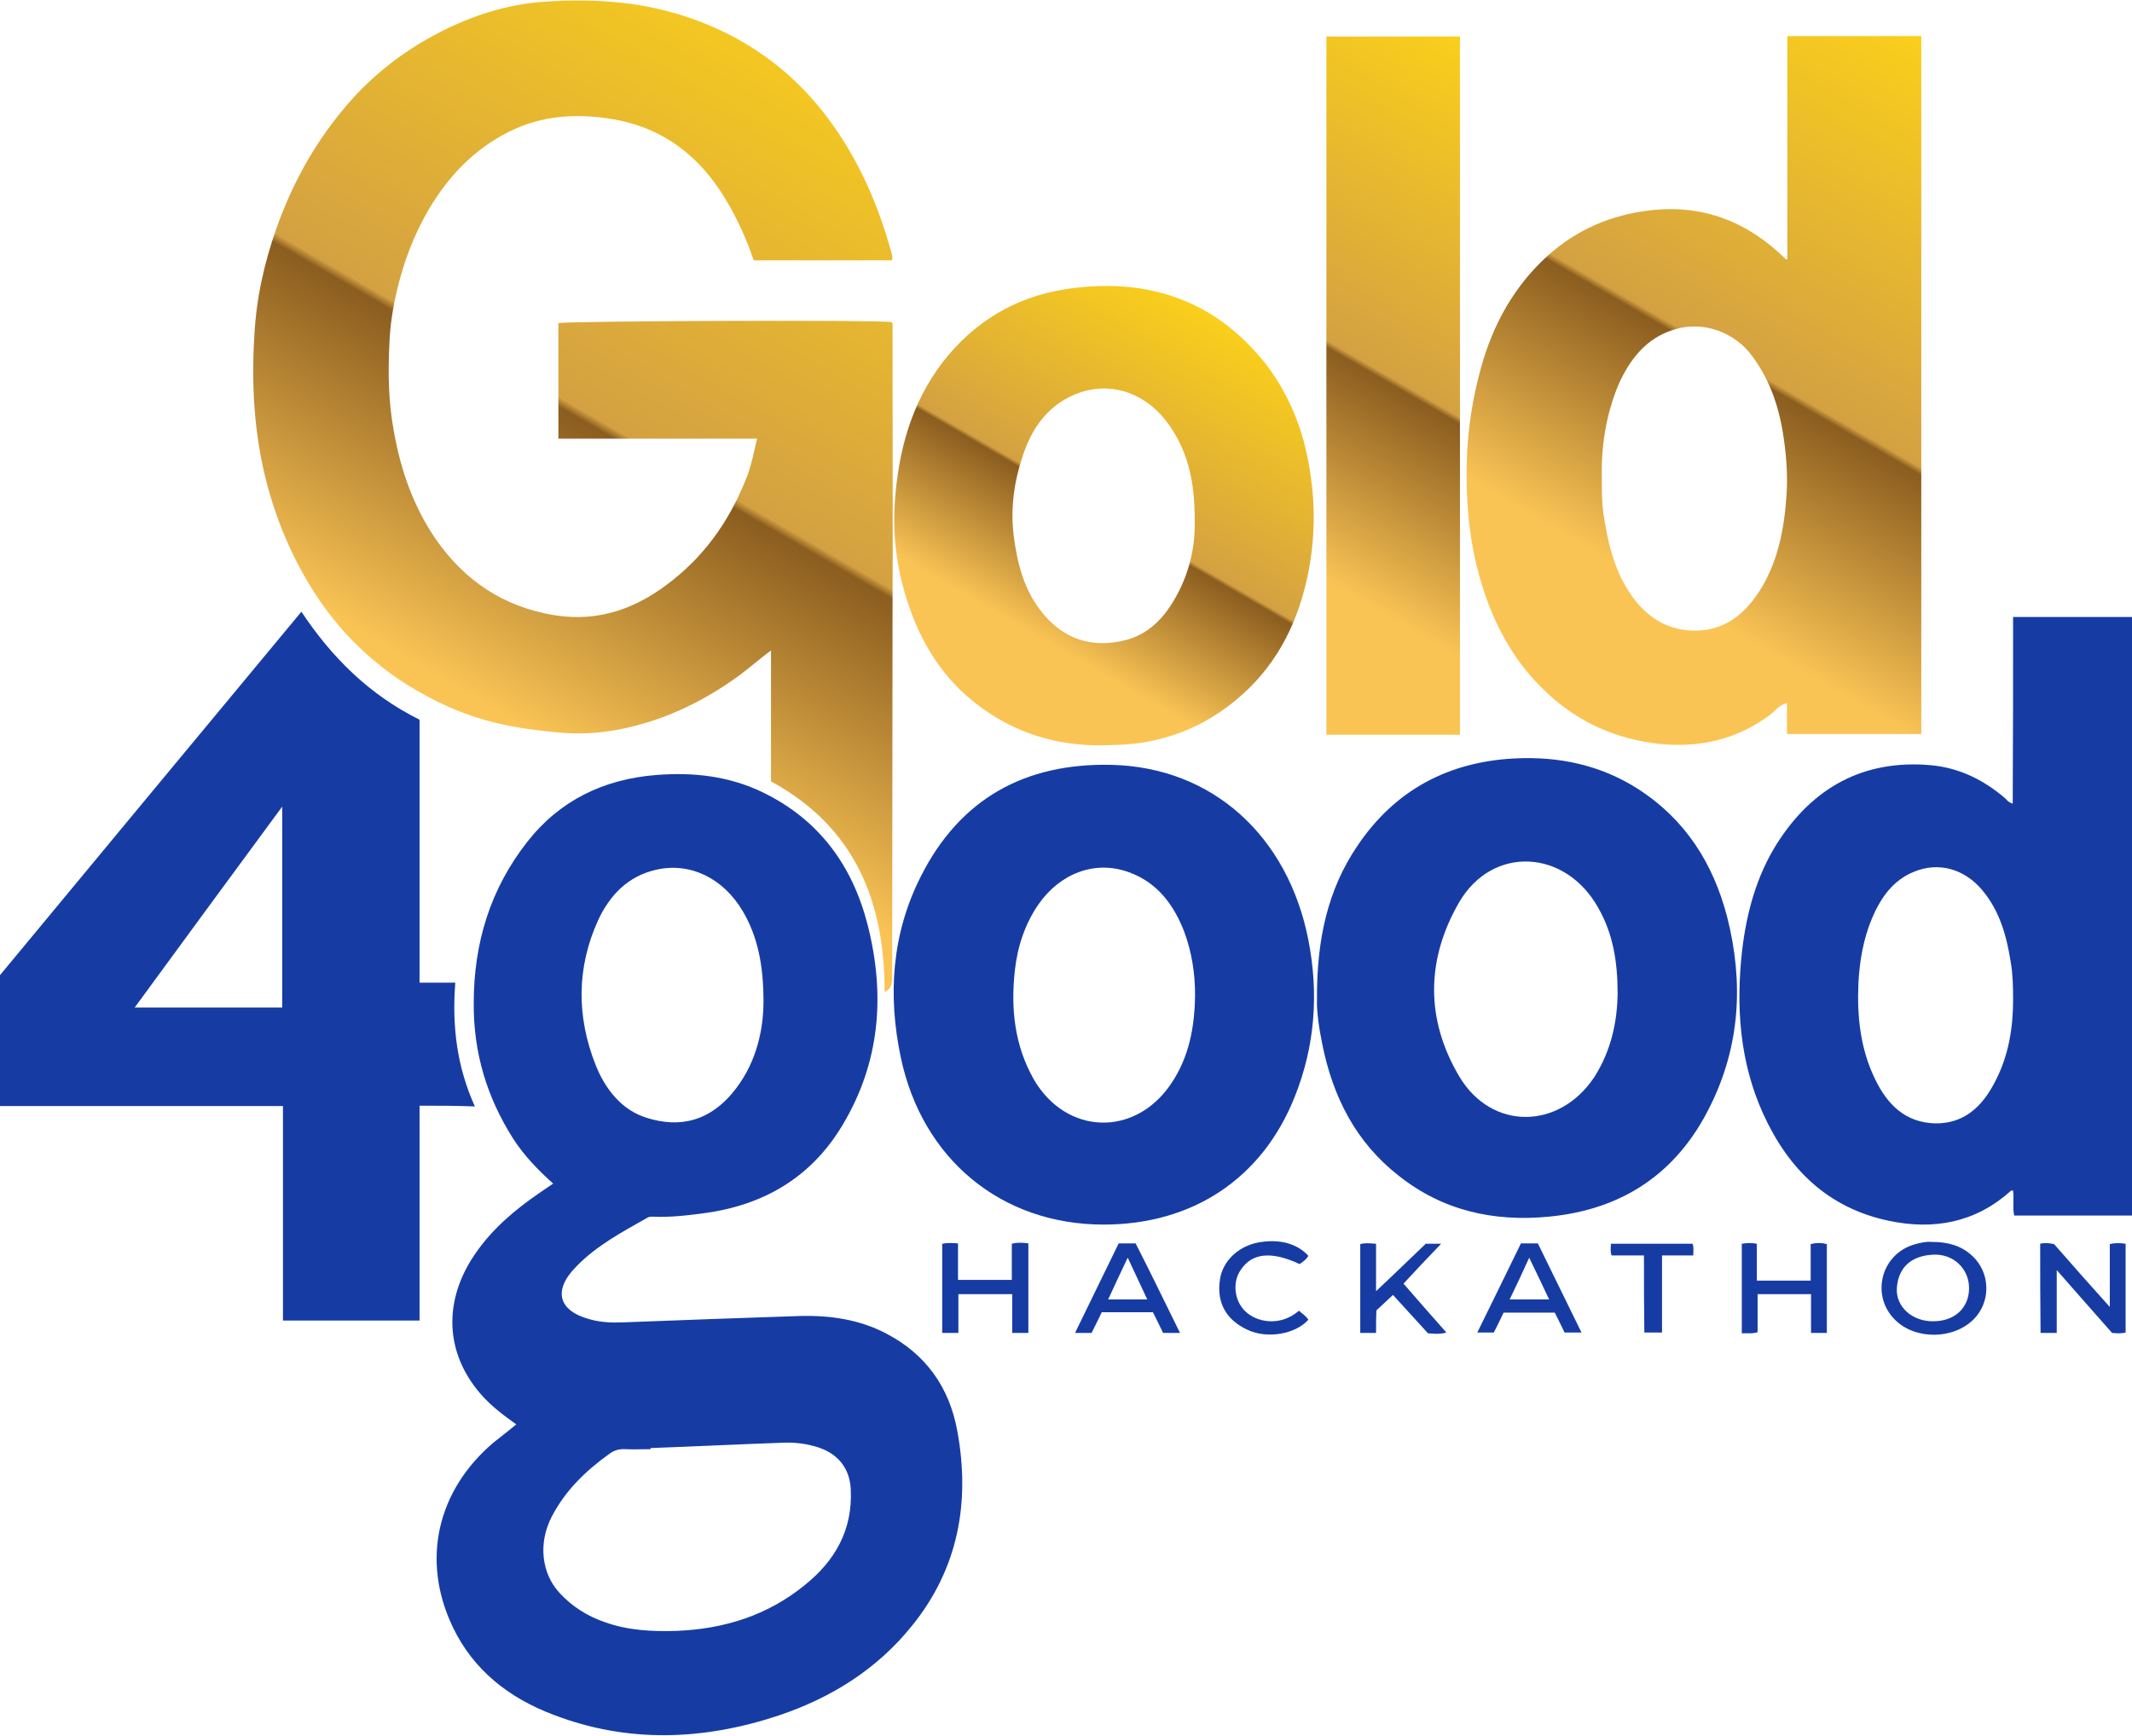
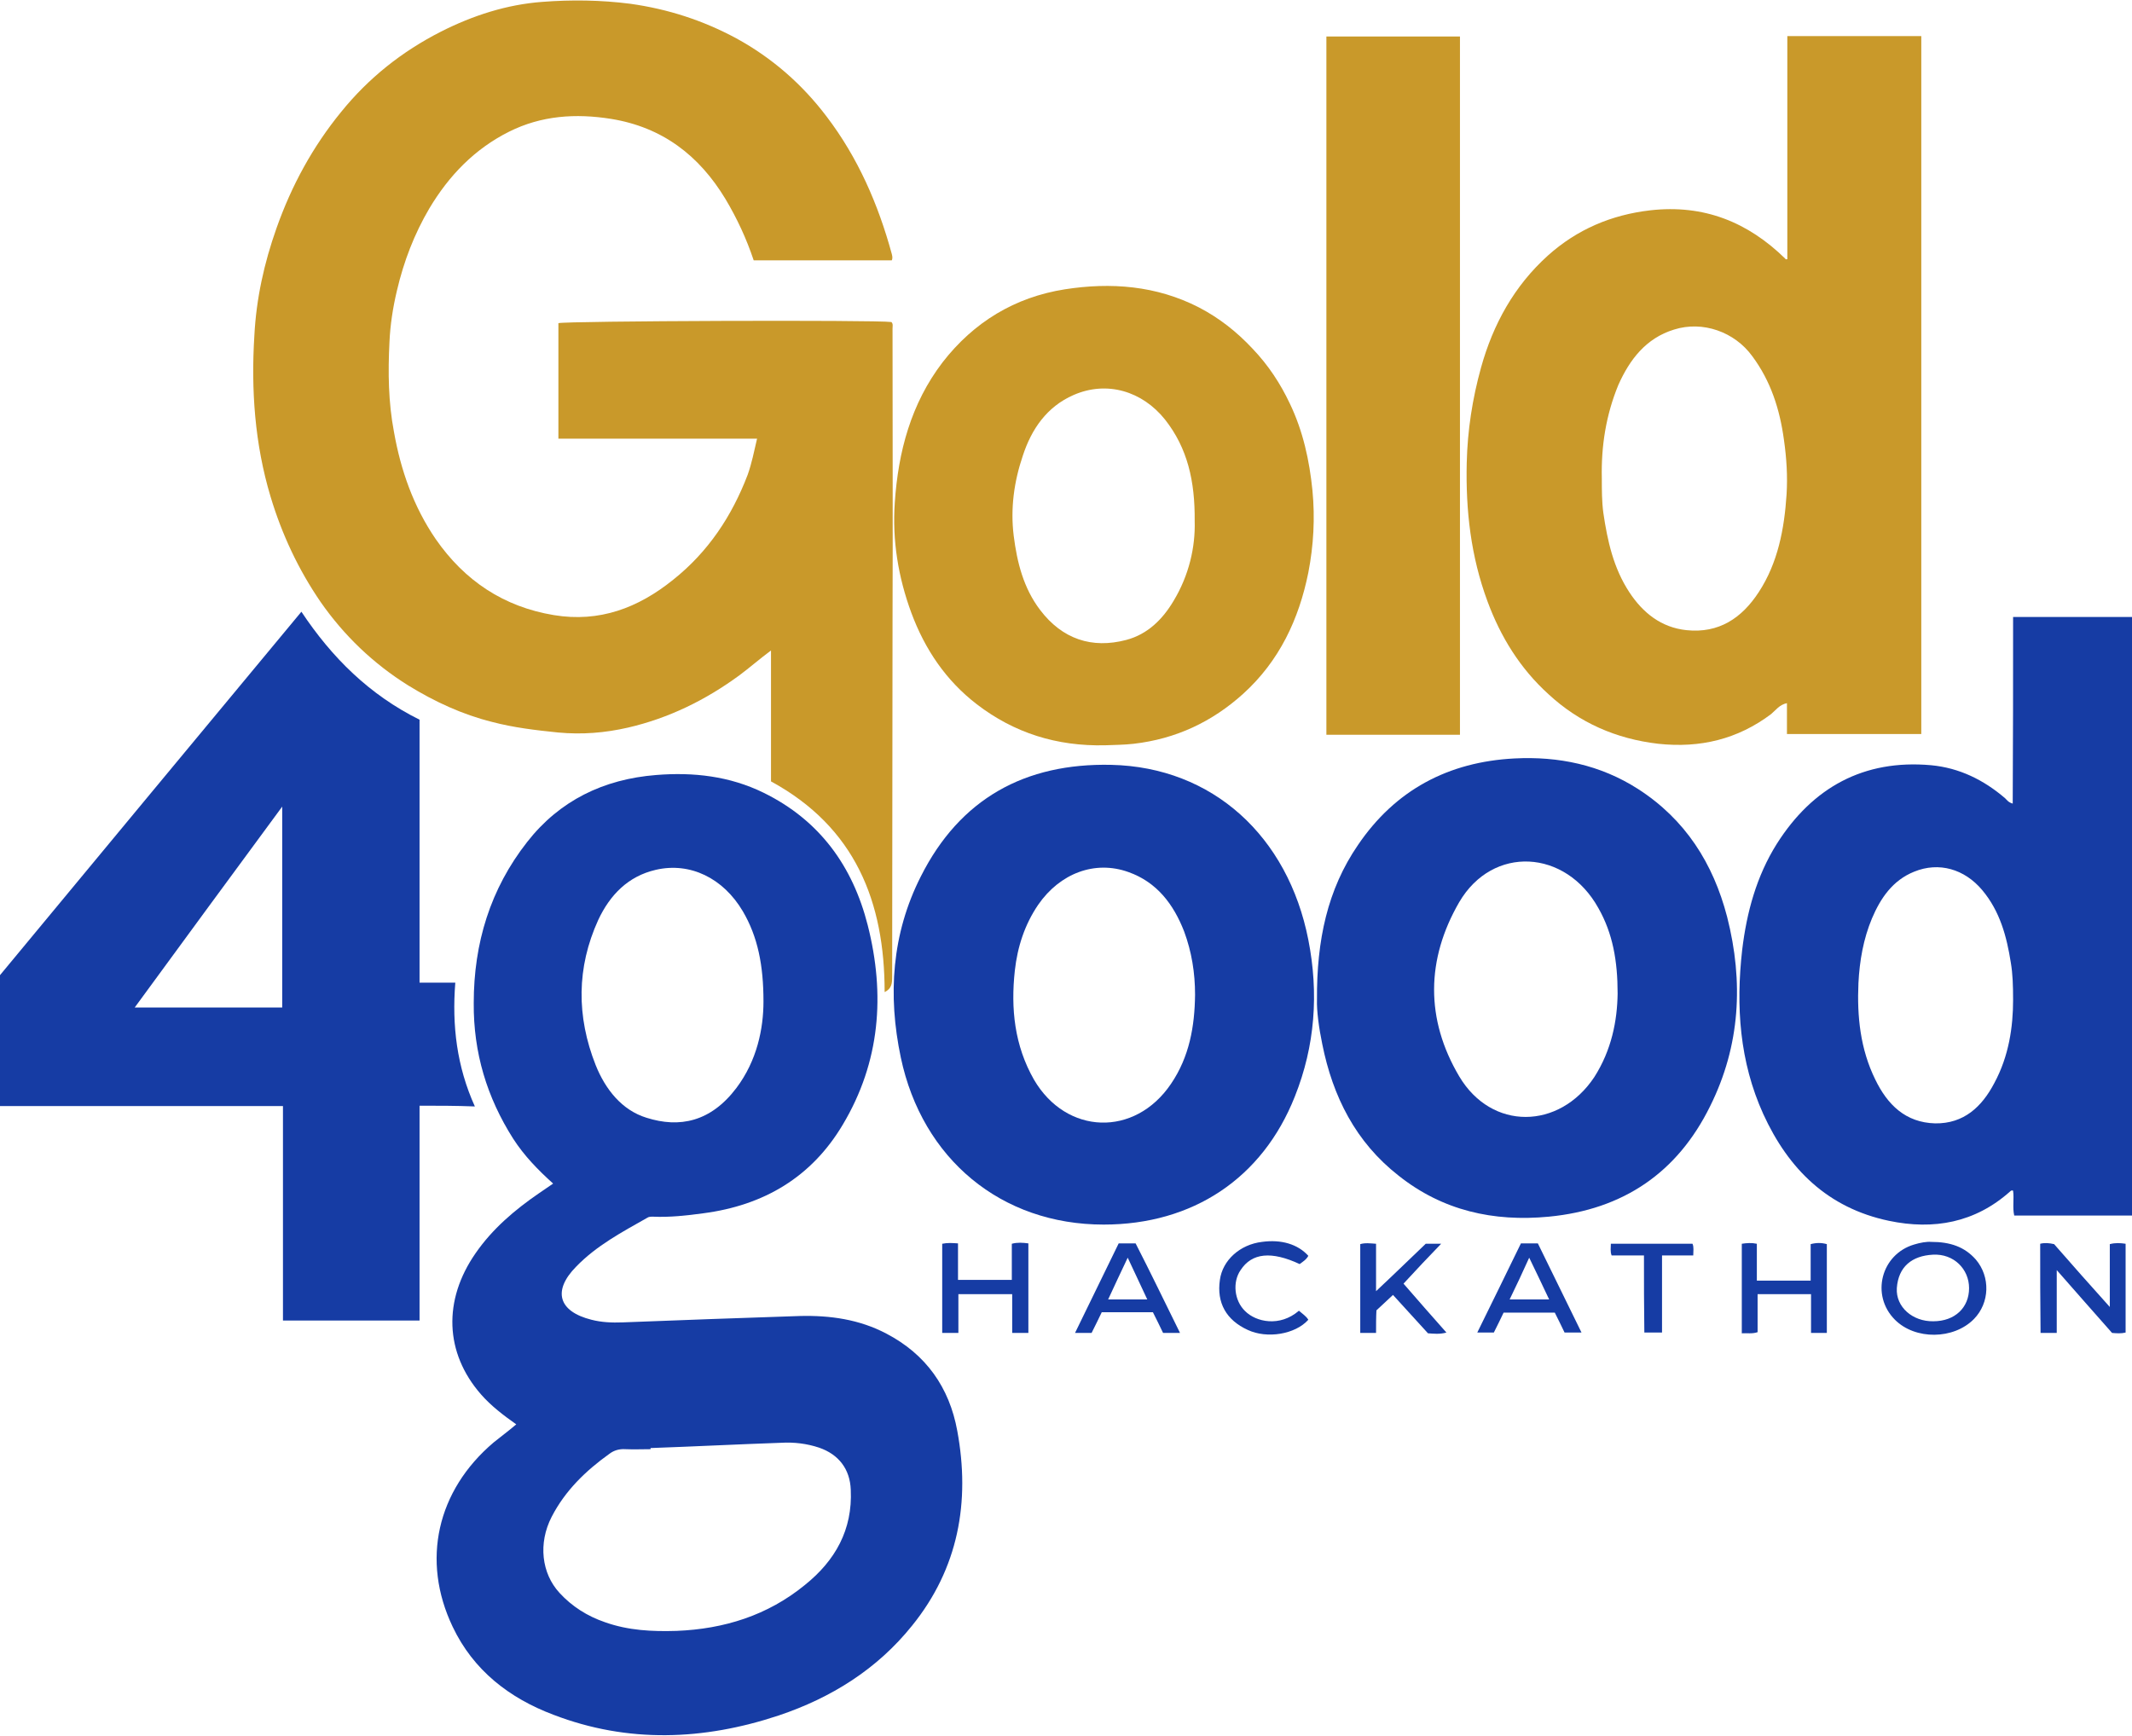
<svg xmlns="http://www.w3.org/2000/svg" version="1.1" id="Layer_1" x="0px" y="0px" viewBox="0 0 566.6 461.3" style="enable-background:new 0 0 566.6 461.3;" xml:space="preserve">
  <style type="text/css">
- 	.st0{fill:url(#SVGID_1_);}
+ 	.st0{fill:#C9992A;}
	.st1{fill:#163CA4;}
- 	.st2{fill:url(#SVGID_00000137112753900975792340000017032331625138764688_);}
- 	.st3{fill:url(#SVGID_00000159450561037392309880000016711278846242804107_);}
- 	.st4{fill:url(#SVGID_00000001627829054641819860000011649547717717795482_);}
</style>
-   <linearGradient id="SVGID_1_" gradientUnits="userSpaceOnUse" x1="240.65" y1="11.401" x2="110.806" y2="236.299">
-     <stop offset="0" style="stop-color:#FACF1B" />
-     <stop offset="0.491" style="stop-color:#D4A142" />
-     <stop offset="0.5" style="stop-color:#8B5D1F" />
-     <stop offset="0.803" style="stop-color:#FAC455" />
-   </linearGradient>
  <path class="st0" d="M201.2,116.6c-17.9,0-35.2,0-52.8,0c0-10.4,0-20.5,0-30.7c1.6-0.6,84.6-0.9,88.5-0.3c0.5,0.5,0.3,1.1,0.3,1.7  c0,25.9,0.1,51.8,0,77.7c0,31.6-0.1,63.1-0.1,94.7c0,1.6-0.1,3.1-2,4c0-24-7.8-43.8-30.2-56c0-11.3,0-22.8,0-34.8  c-3.1,2.3-5.7,4.6-8.4,6.6c-9,6.6-18.8,11.4-29.6,13.9c-6.1,1.4-12.2,1.9-18.6,1.3c-5.9-0.6-11.8-1.3-17.5-2.8  c-8-2-15.3-5.4-22.3-9.7c-9.3-5.8-17.1-13.3-23.3-22.2c-5.9-8.6-10.3-18-13.3-28c-4.2-14-5.2-28.4-4.3-42.8  c0.5-9.8,2.6-19.3,5.9-28.6c4-11.3,9.6-21.6,17.2-30.9c7.3-9,16.1-16,26.5-21.3c8.5-4.3,17.5-7.2,26.9-7.9  c7.7-0.6,15.6-0.5,23.4,0.5c10,1.4,19.3,4.4,28.2,9.2c9.5,5.2,17.5,12.2,24,20.8c8.3,10.9,13.7,23.3,17.3,36.5c0.1,0.5,0.3,1,0,1.7  c-12.1,0-24.3,0-36.7,0c-1.9-5.7-4.4-11.1-7.5-16.3c-7-11.6-16.8-19.1-30.4-21.3c-9.4-1.5-18.5-0.9-27.1,3.4  c-9.2,4.6-16,11.7-21.2,20.4c-4,6.8-6.8,14.1-8.6,21.8c-1.1,4.6-1.8,9.2-2,13.8c-0.4,8-0.3,15.9,1.2,23.8  c1.8,10.2,5.2,19.9,11.1,28.5c7.7,11.1,18.1,18,31.4,20.2c12.1,2,22.4-1.9,31.7-9.4c9.3-7.4,15.6-16.9,19.8-27.9  C199.8,123.1,200.4,120,201.2,116.6z" />
  <path class="st1" d="M137.2,378.6c-3.4-2.4-6.7-4.9-9.4-8c-9.6-11-10.1-25-1.4-37.5c4.5-6.5,10.4-11.5,16.8-15.9  c1.2-0.8,2.5-1.7,3.8-2.6c-4-3.6-7.7-7.4-10.6-11.9c-7-11-10.6-22.9-10.5-36.1c0-15.9,4.4-30.3,14.2-42.8  c8.6-11,20.3-16.7,34.3-17.8c9.9-0.8,19.5,0.3,28.5,4.7c14.9,7.3,23.7,19.5,27.7,35.2c4.7,18.5,3.3,36.4-6.6,53  c-8.3,14-21,21.5-37.1,23.6c-4.4,0.6-8.9,1.1-13.4,0.9c-0.5,0-1.1,0-1.5,0.3c-6.7,3.8-13.5,7.4-18.9,13c-6.3,6.4-4.7,11.9,4.1,14.1  c2.7,0.7,5.5,0.8,8.2,0.7c15.7-0.6,31.5-1.2,47.2-1.7c8-0.2,15.8,0.9,23,4.7c10.5,5.5,16.7,14.3,18.8,25.8  c3.5,18.9,0.3,36.6-12,51.8c-9.3,11.6-21.5,19.2-35.5,23.9c-19.9,6.6-40,7.4-59.8-0.2c-11.7-4.4-21.3-11.8-26.8-23.4  c-8.4-17.6-4.2-36.2,10.9-49C133.2,381.8,135.2,380.3,137.2,378.6z M172.9,384.9c0,0.1,0,0.2,0,0.3c-2.2,0-4.5,0.1-6.7,0  c-1.6-0.1-3,0.3-4.2,1.2c-6.3,4.5-11.8,9.8-15.4,16.8c-3.6,7-2.7,15,2.1,20.2c3.3,3.6,7.4,6.2,12.1,7.8c6.2,2.2,12.5,2.5,19,2.3  c12.6-0.5,24.2-4.1,34.1-12.2c8.1-6.5,12.7-14.7,12.2-25.3c-0.2-5.5-3.2-9.4-8.4-11.2c-3.3-1.1-6.7-1.5-10.1-1.3  C196,383.9,184.4,384.5,172.9,384.9z M202.9,266.2c0-9.6-1.5-17.2-5.5-24c-5.2-8.8-14-13.1-23.1-11c-7.4,1.7-12.2,6.7-15.3,13.3  c-5.8,12.7-5.8,25.7-0.7,38.6c2.6,6.5,7,12,13.5,14c8.8,2.8,17.1,1.1,23.9-7.9C201.2,281.9,202.9,273.4,202.9,266.2z" />
-   <linearGradient id="SVGID_00000121266588946621128330000010239419927526996109_" gradientUnits="userSpaceOnUse" x1="524.981" y1="17.903" x2="423.833" y2="193.095">
-     <stop offset="0" style="stop-color:#FACF1B" />
-     <stop offset="0.491" style="stop-color:#D4A142" />
-     <stop offset="0.5" style="stop-color:#8B5D1F" />
-     <stop offset="0.803" style="stop-color:#FAC455" />
-   </linearGradient>
-   <path style="fill:url(#SVGID_00000121266588946621128330000010239419927526996109_);" d="M475,68.9c0-19.8,0-39.4,0-59.3  c11.9,0,23.7,0,35.6,0c0,61.8,0,123.5,0,185.5c-11.8,0-23.6,0-35.7,0c0-2.7,0-5.4,0-8.2c-2,0.4-3,1.9-4.2,2.9  c-8.9,6.7-18.9,9.1-30,7.9c-11.2-1.3-21-5.6-29.2-13.2c-7.5-6.8-12.7-15.2-16.2-24.7c-4.4-11.9-5.8-24.1-5.5-36.8  c0.2-8.6,1.5-17,3.8-25.3c3.2-11.5,8.8-21.7,17.8-29.8c7.7-6.9,16.8-10.8,27.2-12c14.2-1.6,25.9,3.1,35.9,12.9  C474.5,69,474.6,68.9,475,68.9z M425.7,127.2c0,3,0,6.1,0.4,9.1c1.1,7.5,2.7,14.7,6.9,21.1c3.6,5.5,8.5,9.4,15.2,10.1  c8.6,0.9,14.7-3.2,19.2-10.1c5.1-7.8,6.8-16.8,7.4-26c0.3-4.8,0-9.6-0.7-14.5c-1.1-8.1-3.5-15.6-8.4-22.2  c-4.7-6.5-13.2-9.5-20.8-7.1c-7.5,2.3-11.8,8-14.8,14.7C426.8,110.3,425.5,118.6,425.7,127.2z" />
+   <path class="st0" d="M475,68.9c0-19.8,0-39.4,0-59.3c11.9,0,23.7,0,35.6,0c0,61.8,0,123.5,0,185.5c-11.8,0-23.6,0-35.7,0  c0-2.7,0-5.4,0-8.2c-2,0.4-3,1.9-4.2,2.9c-8.9,6.7-18.9,9.1-30,7.9c-11.2-1.3-21-5.6-29.2-13.2c-7.5-6.8-12.7-15.2-16.2-24.7  c-4.4-11.9-5.8-24.1-5.5-36.8c0.2-8.6,1.5-17,3.8-25.3c3.2-11.5,8.8-21.7,17.8-29.8c7.7-6.9,16.8-10.8,27.2-12  c14.2-1.6,25.9,3.1,35.9,12.9C474.5,69,474.6,68.9,475,68.9z M425.7,127.2c0,3,0,6.1,0.4,9.1c1.1,7.5,2.7,14.7,6.9,21.1  c3.6,5.5,8.5,9.4,15.2,10.1c8.6,0.9,14.7-3.2,19.2-10.1c5.1-7.8,6.8-16.8,7.4-26c0.3-4.8,0-9.6-0.7-14.5c-1.1-8.1-3.5-15.6-8.4-22.2  c-4.7-6.5-13.2-9.5-20.8-7.1c-7.5,2.3-11.8,8-14.8,14.7C426.8,110.3,425.5,118.6,425.7,127.2z" />
  <path class="st1" d="M111.5,293.9c0,19.2,0,38.1,0,57.1c-12.1,0-24,0-36.3,0c0-18.9,0-37.8,0-57C50,294,25,294,0,294  c0-11.7,0-23.2,0-34.8c26.5-32,53.2-64.2,80.1-96.6c8.1,12.2,18.1,22.1,31.4,28.7c0,23.2,0,46.4,0,69.9c3.1,0,6.2,0,9.5,0  c-0.9,11.4,0.4,22.3,5.2,32.9C121.1,293.9,116.5,293.9,111.5,293.9z M75,267.8c0-17.8,0-35.4,0-53.4c-13.2,17.9-26.1,35.5-39.2,53.4  C49.1,267.8,62,267.8,75,267.8z" />
  <path class="st1" d="M535,164c10.7,0,21.1,0,31.6,0c0,53,0,106,0,159.1c-10.3,0-20.7,0-31.3,0c-0.5-2.2,0-4.4-0.3-6.6  c-0.3-0.2-0.6,0-0.8,0.2c-9.3,8.3-20.3,10.3-32.2,7.8c-16.2-3.4-26.7-13.7-33.4-28.4c-6.3-13.9-7.3-28.6-5.6-43.6  c1.2-10,3.8-19.6,9.2-28.2c9.5-15,23.1-22.5,41-20.9c7.5,0.7,14,3.9,19.7,8.8c0.5,0.5,0.9,1.1,2,1.4C535,197.2,535,180.7,535,164z   M535,265.8c0-3.9-0.1-6.9-0.6-9.9c-1.1-7-2.9-13.7-7.6-19.3c-4.7-5.6-11.5-7.6-18.1-4.9c-5.7,2.3-8.9,7-11.2,12.4  c-2.3,5.5-3.3,11.3-3.6,17.2c-0.4,8.9,0.5,17.6,4.5,25.7c3.2,6.6,8,11.4,15.9,11.6c7.6,0.1,12.4-4.4,15.7-10.7  C533.9,280.7,535,272.9,535,265.8z" />
  <path class="st1" d="M293.3,325.5c-27.2,0-48.2-17.4-53.9-44.4c-3.5-16.6-2.4-32.9,5.3-48.1c10.4-20.7,27.7-30.2,50.6-29.7  c27,0.6,47,19,52.4,46.5c2.8,14.2,1.8,28.2-3.6,41.7C335.5,313.2,317,325.5,293.3,325.5z M317.6,264.4c0-5.8-0.9-11.4-2.9-16.8  c-2.8-7.2-7.2-13.1-14.8-15.8c-8.9-3.2-18.2,0.3-24,8.7c-3.6,5.3-5.5,11.2-6.2,17.5c-1.1,10.1-0.1,19.9,5.1,29  c8.6,14.7,26.8,15.3,36.4,1.1C316.1,280.9,317.5,272.8,317.6,264.4z" />
  <path class="st1" d="M350,265.7c-0.1-15.8,2.8-29.3,10.9-41.1c9.9-14.6,24-22.1,41.6-23c11.7-0.6,22.8,1.7,32.8,8.1  c12.6,8.1,20,19.8,23.7,34c4.4,17.3,3.5,34.2-4.5,50.3c-8.7,17.7-23.1,27.5-42.9,29.4c-14.7,1.4-28.2-1.6-39.9-10.9  c-11.4-8.9-17.5-21-20.3-35C350.5,273.2,349.9,268.6,350,265.7z M429.9,264.1c0-8.7-1.3-16-5.1-22.7c-8.7-15.7-28.1-16.8-37-1.6  c-8.8,15.2-9,31.1,0,46.3c8.6,14.5,26.6,14.2,35.9,0.2C428.3,279.1,429.8,271.3,429.9,264.1z" />
-   <linearGradient id="SVGID_00000181789700251097854600000017905541953399100590_" gradientUnits="userSpaceOnUse" x1="323.788" y1="84.637" x2="263.09" y2="189.768">
-     <stop offset="0" style="stop-color:#FACF1B" />
-     <stop offset="0.491" style="stop-color:#D4A142" />
-     <stop offset="0.5" style="stop-color:#8B5D1F" />
-     <stop offset="0.803" style="stop-color:#FAC455" />
-   </linearGradient>
-   <path style="fill:url(#SVGID_00000181789700251097854600000017905541953399100590_);" d="M293.7,198.1c-12.9,0.3-24.2-3.3-34.1-10.9  c-8.2-6.3-13.8-14.6-17.4-24.3c-3.5-9.5-5.1-19.3-4.4-29.3c0.9-13.5,4.3-26.3,12.7-37.3c8.3-10.7,19.2-17.3,32.5-19.4  c12.2-1.9,24.3-1,35.6,4.8c5.4,2.8,10.1,6.5,14.3,11c4.2,4.4,7.4,9.3,9.9,14.6c3.5,7.3,5.2,15.1,6,23.1c0.7,7.3,0.3,14.6-1.1,21.8  c-2.5,12.4-7.7,23.5-17.3,32.2c-8.3,7.5-17.9,12-29.1,13.3C298.7,198,296,198,293.7,198.1z M317.5,138.5c0.1-10.6-1.9-19.4-7.9-27  c-6-7.5-15.4-10.4-24.3-6.5c-7.1,3.1-11.2,9.1-13.5,16.2c-2.3,6.8-3.3,13.9-2.4,21.2c0.9,7.1,2.6,13.9,7,19.7  c5.9,7.8,13.8,10.4,22.9,8c5.7-1.5,9.7-5.5,12.6-10.4C316,152.9,317.7,145.4,317.5,138.5z" />
-   <linearGradient id="SVGID_00000129185762667565707170000014888697994484406925_" gradientUnits="userSpaceOnUse" x1="414.871" y1="25.214" x2="325.629" y2="179.786">
-     <stop offset="0" style="stop-color:#FACF1B" />
-     <stop offset="0.491" style="stop-color:#D4A142" />
-     <stop offset="0.5" style="stop-color:#8B5D1F" />
-     <stop offset="0.803" style="stop-color:#FAC455" />
-   </linearGradient>
-   <path style="fill:url(#SVGID_00000129185762667565707170000014888697994484406925_);" d="M388,195.3c-11.9,0-23.6,0-35.5,0  c0-61.9,0-123.7,0-185.6c11.8,0,23.5,0,35.5,0C388,71.5,388,133.3,388,195.3z" />
+   <path class="st0" d="M293.7,198.1c-12.9,0.3-24.2-3.3-34.1-10.9c-8.2-6.3-13.8-14.6-17.4-24.3c-3.5-9.5-5.1-19.3-4.4-29.3  c0.9-13.5,4.3-26.3,12.7-37.3c8.3-10.7,19.2-17.3,32.5-19.4c12.2-1.9,24.3-1,35.6,4.8c5.4,2.8,10.1,6.5,14.3,11  c4.2,4.4,7.4,9.3,9.9,14.6c3.5,7.3,5.2,15.1,6,23.1c0.7,7.3,0.3,14.6-1.1,21.8c-2.5,12.4-7.7,23.5-17.3,32.2  c-8.3,7.5-17.9,12-29.1,13.3C298.7,198,296,198,293.7,198.1z M317.5,138.5c0.1-10.6-1.9-19.4-7.9-27c-6-7.5-15.4-10.4-24.3-6.5  c-7.1,3.1-11.2,9.1-13.5,16.2c-2.3,6.8-3.3,13.9-2.4,21.2c0.9,7.1,2.6,13.9,7,19.7c5.9,7.8,13.8,10.4,22.9,8  c5.7-1.5,9.7-5.5,12.6-10.4C316,152.9,317.7,145.4,317.5,138.5z" />
+   <path class="st0" d="M388,195.3c-11.9,0-23.6,0-35.5,0c0-61.9,0-123.7,0-185.6c11.8,0,23.5,0,35.5,0C388,71.5,388,133.3,388,195.3z" />
  <path class="st1" d="M542.2,330.6c1.2-0.3,2.4-0.2,3.7,0.1c4.7,5.4,9.5,10.8,14.8,16.7c0-6,0-11.3,0-16.7c1.5-0.4,2.8-0.3,4.2-0.1  c0,7.9,0,15.7,0,23.6c-1.2,0.3-2.4,0.2-3.6,0.1c-4.8-5.4-9.5-10.8-14.7-16.7c0,6,0,11.3,0,16.7c-1.6,0-2.9,0-4.3,0  C542.2,346.3,542.2,338.5,542.2,330.6z" />
  <path class="st1" d="M513.2,330.1c5.1,0,8.9,1.3,11.9,4.7c3.9,4.6,3.7,11.5-0.5,15.8c-5.4,5.5-15.6,5.6-21,0.2  c-6.5-6.5-3.7-17.4,5.1-20C510.3,330.3,512.1,330,513.2,330.1z M523.3,342.4c0-5.1-4.1-9.2-9.6-8.9c-5.6,0.3-9.2,3.2-9.6,8.9  c-0.3,5,4.2,8.9,9.7,8.8C519.5,351.2,523.3,347.6,523.3,342.4z" />
  <path class="st1" d="M273.3,354.3c-1.5,0-2.7,0-4.3,0c0-3.4,0-6.8,0-10.3c-4.9,0-9.4,0-14.3,0c0,3.4,0,6.8,0,10.3  c-1.6,0-2.9,0-4.3,0c0-7.9,0-15.8,0-23.7c1.4-0.3,2.7-0.2,4.2-0.1c0,3.2,0,6.4,0,9.7c4.8,0,9.5,0,14.3,0c0-3.2,0-6.4,0-9.6  c1.5-0.4,2.9-0.3,4.4-0.1C273.3,338.5,273.3,346.2,273.3,354.3z" />
  <path class="st1" d="M466.9,340.4c4.9,0,9.5,0,14.3,0c0-3.3,0-6.4,0-9.7c1.5-0.4,2.9-0.4,4.3,0c0,7.9,0,15.7,0,23.6  c-1.4,0-2.7,0-4.2,0c0-3.4,0-6.8,0-10.3c-4.8,0-9.4,0-14.2,0c0,3.4,0,6.8,0,10.1c-1.5,0.5-2.8,0.2-4.2,0.3c0-8,0-15.9,0-23.8  c1.3-0.2,2.6-0.3,4,0C466.9,333.8,466.9,336.9,466.9,340.4z" />
  <path class="st1" d="M365.7,354.3c-1.5,0-2.8,0-4.2,0c0-7.9,0-15.7,0-23.6c1.3-0.4,2.7-0.2,4.2-0.1c0,4.1,0,8,0,12.6  c4.7-4.4,8.9-8.5,13.2-12.6c1.4,0,2.9,0,4.1,0c-3.3,3.4-6.6,6.9-10,10.6c3.8,4.4,7.5,8.6,11.4,13c-1.8,0.5-3.4,0.3-4.9,0.2  c-3.1-3.4-6.1-6.7-9.3-10.2c-1.5,1.4-2.9,2.7-4.4,4.1C365.7,350.1,365.7,352.1,365.7,354.3z" />
  <path class="st1" d="M404.2,330.5c1.6,0,3,0,4.5,0c3.8,7.8,7.7,15.7,11.6,23.7c-1.6,0-2.9,0-4.5,0c-0.8-1.7-1.7-3.5-2.6-5.3  c-4.5,0-8.9,0-13.6,0c-0.8,1.7-1.7,3.5-2.6,5.3c-1.4,0-2.7,0-4.4,0C396.5,346.3,400.3,338.5,404.2,330.5z M411.7,345.4  c-1.8-3.8-3.4-7.2-5.3-11.1c-1.8,4-3.4,7.4-5.2,11.1C404.8,345.4,408,345.4,411.7,345.4z" />
  <path class="st1" d="M313.6,354.3c-1.7,0-3,0-4.5,0c-0.8-1.7-1.7-3.5-2.7-5.5c-2.2,0-4.5,0-6.8,0c-2.2,0-4.5,0-6.8,0  c-0.9,1.9-1.8,3.7-2.7,5.5c-1.3,0-2.7,0-4.4,0c3.9-8.1,7.8-15.9,11.6-23.8c1.6,0,3,0,4.5,0C305.8,338.3,309.6,346.2,313.6,354.3z   M294.5,345.4c3.6,0,6.8,0,10.4,0c-1.7-3.7-3.4-7.2-5.2-11.1C297.9,338.1,296.2,341.7,294.5,345.4z" />
  <path class="st1" d="M345.2,348.4c0.9,0.8,1.9,1.4,2.5,2.4c-3.5,3.9-11,5.1-16.1,2.7c-5.7-2.6-8.3-7.2-7.4-13.3  c0.7-5.2,5.3-9.4,11.2-10.1c5.1-0.7,9.5,0.6,12.3,3.7c-0.5,1-1.5,1.6-2.3,2.2c-7.5-3.5-12.7-3-15.7,1.6c-2.2,3.2-1.7,8.1,1.2,10.9  C333.8,351.4,340.1,352.8,345.2,348.4z" />
  <path class="st1" d="M436.9,333.7c-3.2,0-5.9,0-8.6,0c-0.4-1.1-0.2-2-0.2-3.1c7.2,0,14.4,0,21.7,0c0.4,0.9,0.2,1.9,0.2,3.1  c-2.8,0-5.4,0-8.3,0c0,6.9,0,13.6,0,20.5c-1.6,0-3,0-4.7,0C436.9,347.5,436.9,340.8,436.9,333.7z" />
</svg>
